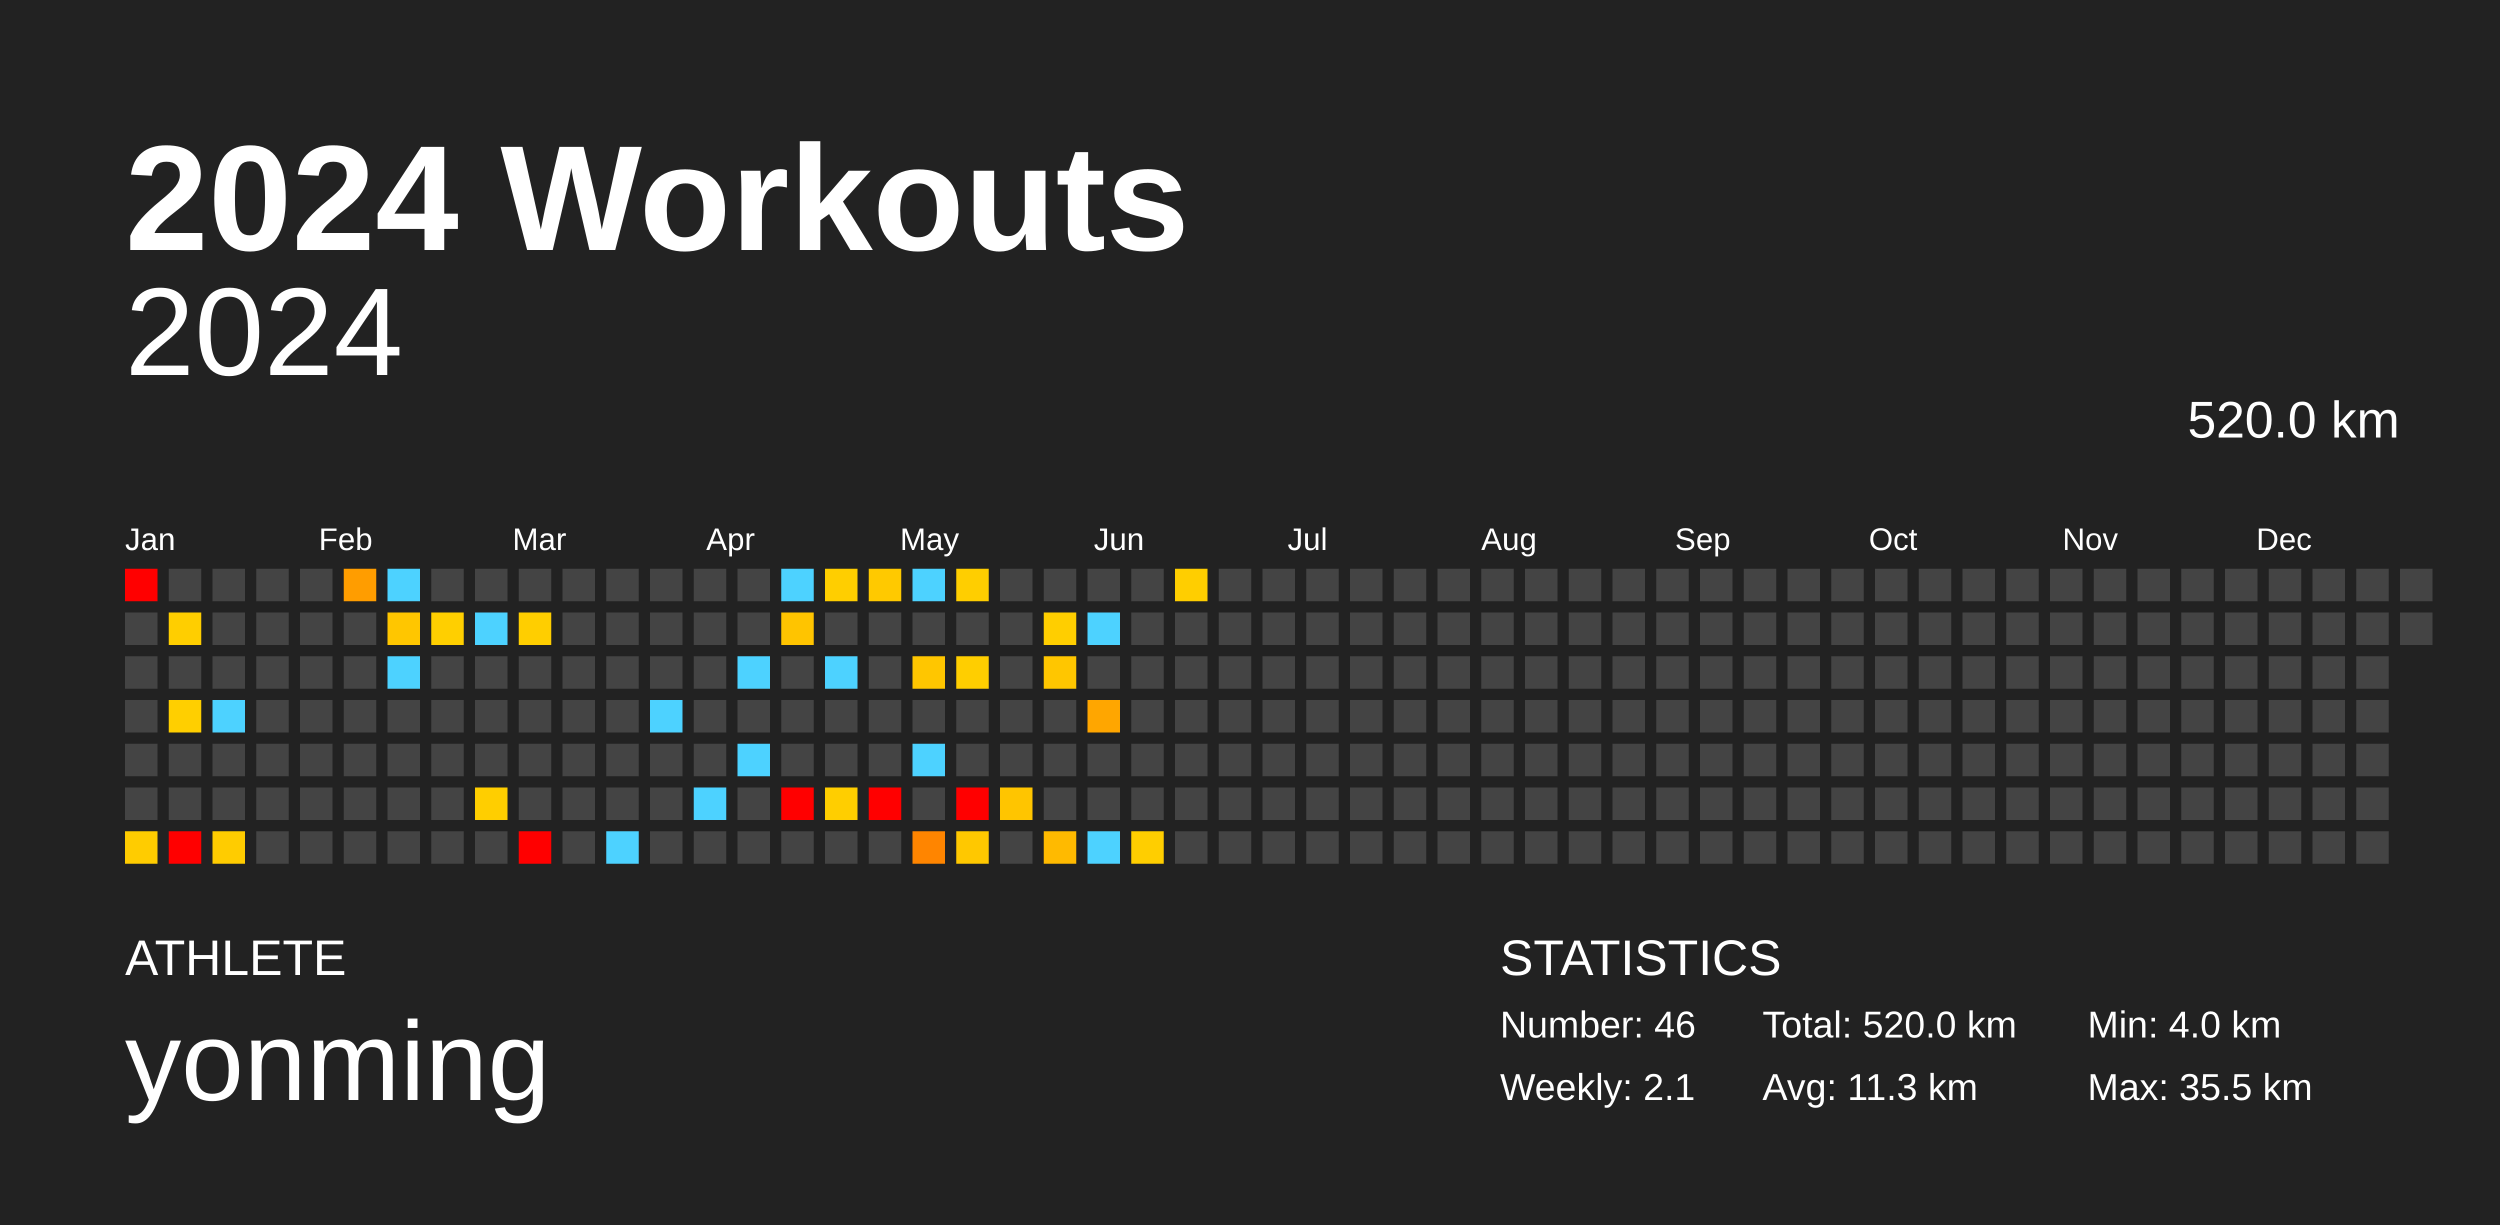
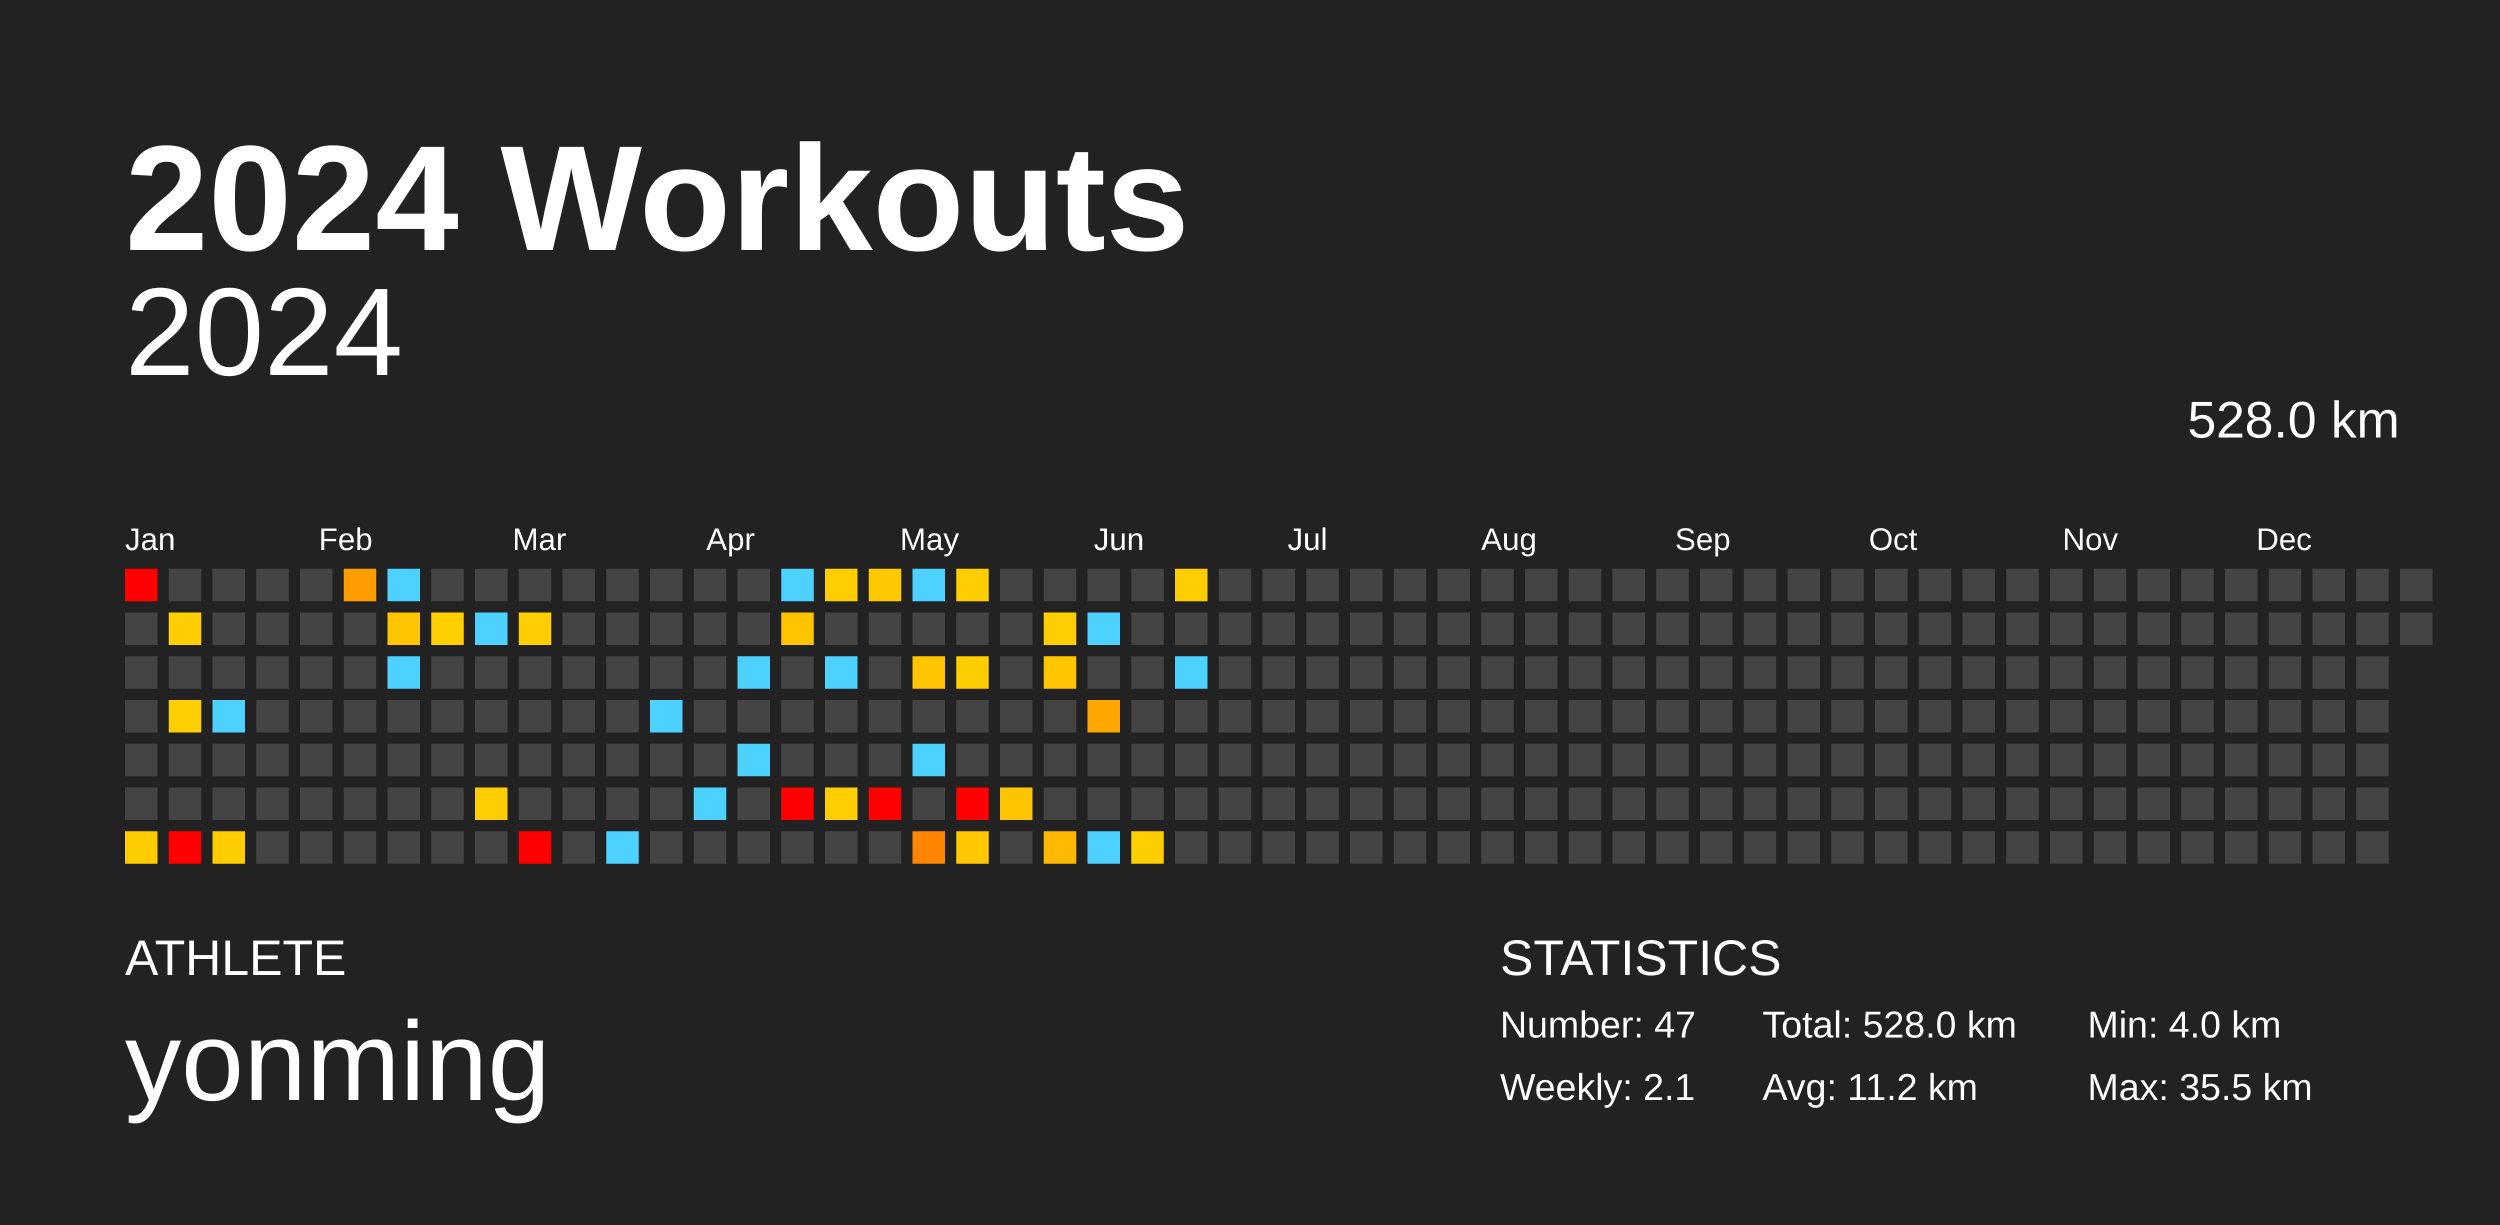
<svg xmlns="http://www.w3.org/2000/svg" baseProfile="full" height="98mm" version="1.1" viewBox="0,0,200,98" width="200mm">
  <defs />
  <rect fill="#222222" height="98" width="200" x="0" y="0" />
  <text fill="#FFFFFF" style="font-size:12px; font-family:Arial; font-weight:bold;" x="10" y="20">2024 Workouts</text>
  <text fill="#FFFFFF" style="font-size:4px; font-family:Arial" x="10" y="78">ATHLETE</text>
  <text fill="#FFFFFF" style="font-size:9px; font-family:Arial" x="10" y="88">yonming</text>
  <text fill="#FFFFFF" style="font-size:4px; font-family:Arial" x="120" y="78">STATISTICS</text>
-   <text fill="#FFFFFF" style="font-size:3px; font-family:Arial" x="120" y="83">Number: 46</text>
+   <text fill="#FFFFFF" style="font-size:3px; font-family:Arial" x="120" y="83">Number: 47</text>
  <text fill="#FFFFFF" style="font-size:3px; font-family:Arial" x="120" y="88">Weekly: 2.1</text>
-   <text fill="#FFFFFF" style="font-size:3px; font-family:Arial" x="141" y="83">Total: 520.0 km</text>
-   <text fill="#FFFFFF" style="font-size:3px; font-family:Arial" x="141" y="88">Avg: 11.3 km</text>
+   <text fill="#FFFFFF" style="font-size:3px; font-family:Arial" x="141" y="83">Total: 528.0 km</text>
+   <text fill="#FFFFFF" style="font-size:3px; font-family:Arial" x="141" y="88">Avg: 11.2 km</text>
  <text fill="#FFFFFF" style="font-size:3px; font-family:Arial" x="167" y="83">Min: 4.0 km</text>
  <text fill="#FFFFFF" style="font-size:3px; font-family:Arial" x="167" y="88">Max: 35.5 km</text>
  <text alignment-baseline="hanging" fill="#FFFFFF" style="font-size:10.0px; font-family:Arial;" x="10" y="30">2024</text>
-   <text alignment-baseline="hanging" fill="#FFFFFF" style="font-size:4.125px; font-family:Arial;" x="175" y="35">520.0 km</text>
+   <text alignment-baseline="hanging" fill="#FFFFFF" style="font-size:4.125px; font-family:Arial;" x="175" y="35">528.0 km</text>
  <text fill="#FFFFFF" style="font-size:2.5px; font-family:Arial" x="10.0" y="44">Jan</text>
  <text fill="#FFFFFF" style="font-size:2.5px; font-family:Arial" x="25.5" y="44">Feb</text>
  <text fill="#FFFFFF" style="font-size:2.5px; font-family:Arial" x="41.0" y="44">Mar</text>
  <text fill="#FFFFFF" style="font-size:2.5px; font-family:Arial" x="56.5" y="44">Apr</text>
  <text fill="#FFFFFF" style="font-size:2.5px; font-family:Arial" x="72.0" y="44">May</text>
  <text fill="#FFFFFF" style="font-size:2.5px; font-family:Arial" x="87.5" y="44">Jun</text>
  <text fill="#FFFFFF" style="font-size:2.5px; font-family:Arial" x="103.0" y="44">Jul</text>
  <text fill="#FFFFFF" style="font-size:2.5px; font-family:Arial" x="118.5" y="44">Aug</text>
  <text fill="#FFFFFF" style="font-size:2.5px; font-family:Arial" x="134.0" y="44">Sep</text>
  <text fill="#FFFFFF" style="font-size:2.5px; font-family:Arial" x="149.5" y="44">Oct</text>
  <text fill="#FFFFFF" style="font-size:2.5px; font-family:Arial" x="165.0" y="44">Nov</text>
  <text fill="#FFFFFF" style="font-size:2.5px; font-family:Arial" x="180.5" y="44">Dec</text>
  <rect fill="red" height="2.6" width="2.6" x="10.0" y="45.5" />
  <rect fill="#444444" height="2.6" width="2.6" x="10.0" y="49.0" />
  <rect fill="#444444" height="2.6" width="2.6" x="10.0" y="52.5" />
  <rect fill="#444444" height="2.6" width="2.6" x="10.0" y="56.0" />
  <rect fill="#444444" height="2.6" width="2.6" x="10.0" y="59.5" />
  <rect fill="#444444" height="2.6" width="2.6" x="10.0" y="63.0" />
  <rect fill="#ffcc00" height="2.6" width="2.6" x="10.0" y="66.5" />
  <rect fill="#444444" height="2.6" width="2.6" x="13.5" y="45.5" />
  <rect fill="#ffce00" height="2.6" width="2.6" x="13.5" y="49.0" />
  <rect fill="#444444" height="2.6" width="2.6" x="13.5" y="52.5" />
  <rect fill="#ffcf00" height="2.6" width="2.6" x="13.5" y="56.0" />
  <rect fill="#444444" height="2.6" width="2.6" x="13.5" y="59.5" />
  <rect fill="#444444" height="2.6" width="2.6" x="13.5" y="63.0" />
  <rect fill="red" height="2.6" width="2.6" x="13.5" y="66.5" />
  <rect fill="#444444" height="2.6" width="2.6" x="17.0" y="45.5" />
  <rect fill="#444444" height="2.6" width="2.6" x="17.0" y="49.0" />
  <rect fill="#444444" height="2.6" width="2.6" x="17.0" y="52.5" />
  <rect fill="#4dd2ff" height="2.6" width="2.6" x="17.0" y="56.0" />
  <rect fill="#444444" height="2.6" width="2.6" x="17.0" y="59.5" />
  <rect fill="#444444" height="2.6" width="2.6" x="17.0" y="63.0" />
  <rect fill="#ffcc00" height="2.6" width="2.6" x="17.0" y="66.5" />
  <rect fill="#444444" height="2.6" width="2.6" x="20.5" y="45.5" />
  <rect fill="#444444" height="2.6" width="2.6" x="20.5" y="49.0" />
  <rect fill="#444444" height="2.6" width="2.6" x="20.5" y="52.5" />
  <rect fill="#444444" height="2.6" width="2.6" x="20.5" y="56.0" />
  <rect fill="#444444" height="2.6" width="2.6" x="20.5" y="59.5" />
  <rect fill="#444444" height="2.6" width="2.6" x="20.5" y="63.0" />
  <rect fill="#444444" height="2.6" width="2.6" x="20.5" y="66.5" />
  <rect fill="#444444" height="2.6" width="2.6" x="24.0" y="45.5" />
  <rect fill="#444444" height="2.6" width="2.6" x="24.0" y="49.0" />
  <rect fill="#444444" height="2.6" width="2.6" x="24.0" y="52.5" />
  <rect fill="#444444" height="2.6" width="2.6" x="24.0" y="56.0" />
  <rect fill="#444444" height="2.6" width="2.6" x="24.0" y="59.5" />
  <rect fill="#444444" height="2.6" width="2.6" x="24.0" y="63.0" />
  <rect fill="#444444" height="2.6" width="2.6" x="24.0" y="66.5" />
  <rect fill="#ff9d00" height="2.6" width="2.6" x="27.5" y="45.5" />
  <rect fill="#444444" height="2.6" width="2.6" x="27.5" y="49.0" />
  <rect fill="#444444" height="2.6" width="2.6" x="27.5" y="52.5" />
  <rect fill="#444444" height="2.6" width="2.6" x="27.5" y="56.0" />
  <rect fill="#444444" height="2.6" width="2.6" x="27.5" y="59.5" />
  <rect fill="#444444" height="2.6" width="2.6" x="27.5" y="63.0" />
  <rect fill="#444444" height="2.6" width="2.6" x="27.5" y="66.5" />
  <rect fill="#4dd2ff" height="2.6" width="2.6" x="31.0" y="45.5" />
  <rect fill="#ffc600" height="2.6" width="2.6" x="31.0" y="49.0" />
  <rect fill="#4dd2ff" height="2.6" width="2.6" x="31.0" y="52.5" />
  <rect fill="#444444" height="2.6" width="2.6" x="31.0" y="56.0" />
  <rect fill="#444444" height="2.6" width="2.6" x="31.0" y="59.5" />
  <rect fill="#444444" height="2.6" width="2.6" x="31.0" y="63.0" />
  <rect fill="#444444" height="2.6" width="2.6" x="31.0" y="66.5" />
  <rect fill="#444444" height="2.6" width="2.6" x="34.5" y="45.5" />
  <rect fill="#ffcf00" height="2.6" width="2.6" x="34.5" y="49.0" />
  <rect fill="#444444" height="2.6" width="2.6" x="34.5" y="52.5" />
  <rect fill="#444444" height="2.6" width="2.6" x="34.5" y="56.0" />
  <rect fill="#444444" height="2.6" width="2.6" x="34.5" y="59.5" />
  <rect fill="#444444" height="2.6" width="2.6" x="34.5" y="63.0" />
  <rect fill="#444444" height="2.6" width="2.6" x="34.5" y="66.5" />
  <rect fill="#444444" height="2.6" width="2.6" x="38.0" y="45.5" />
  <rect fill="#4dd2ff" height="2.6" width="2.6" x="38.0" y="49.0" />
  <rect fill="#444444" height="2.6" width="2.6" x="38.0" y="52.5" />
  <rect fill="#444444" height="2.6" width="2.6" x="38.0" y="56.0" />
  <rect fill="#444444" height="2.6" width="2.6" x="38.0" y="59.5" />
  <rect fill="#ffce00" height="2.6" width="2.6" x="38.0" y="63.0" />
  <rect fill="#444444" height="2.6" width="2.6" x="38.0" y="66.5" />
  <rect fill="#444444" height="2.6" width="2.6" x="41.5" y="45.5" />
  <rect fill="#ffce00" height="2.6" width="2.6" x="41.5" y="49.0" />
  <rect fill="#444444" height="2.6" width="2.6" x="41.5" y="52.5" />
  <rect fill="#444444" height="2.6" width="2.6" x="41.5" y="56.0" />
  <rect fill="#444444" height="2.6" width="2.6" x="41.5" y="59.5" />
  <rect fill="#444444" height="2.6" width="2.6" x="41.5" y="63.0" />
  <rect fill="red" height="2.6" width="2.6" x="41.5" y="66.5" />
  <rect fill="#444444" height="2.6" width="2.6" x="45.0" y="45.5" />
  <rect fill="#444444" height="2.6" width="2.6" x="45.0" y="49.0" />
  <rect fill="#444444" height="2.6" width="2.6" x="45.0" y="52.5" />
  <rect fill="#444444" height="2.6" width="2.6" x="45.0" y="56.0" />
  <rect fill="#444444" height="2.6" width="2.6" x="45.0" y="59.5" />
  <rect fill="#444444" height="2.6" width="2.6" x="45.0" y="63.0" />
  <rect fill="#444444" height="2.6" width="2.6" x="45.0" y="66.5" />
  <rect fill="#444444" height="2.6" width="2.6" x="48.5" y="45.5" />
  <rect fill="#444444" height="2.6" width="2.6" x="48.5" y="49.0" />
  <rect fill="#444444" height="2.6" width="2.6" x="48.5" y="52.5" />
  <rect fill="#444444" height="2.6" width="2.6" x="48.5" y="56.0" />
  <rect fill="#444444" height="2.6" width="2.6" x="48.5" y="59.5" />
  <rect fill="#444444" height="2.6" width="2.6" x="48.5" y="63.0" />
  <rect fill="#4dd2ff" height="2.6" width="2.6" x="48.5" y="66.5" />
  <rect fill="#444444" height="2.6" width="2.6" x="52.0" y="45.5" />
  <rect fill="#444444" height="2.6" width="2.6" x="52.0" y="49.0" />
  <rect fill="#444444" height="2.6" width="2.6" x="52.0" y="52.5" />
  <rect fill="#4dd2ff" height="2.6" width="2.6" x="52.0" y="56.0" />
  <rect fill="#444444" height="2.6" width="2.6" x="52.0" y="59.5" />
  <rect fill="#444444" height="2.6" width="2.6" x="52.0" y="63.0" />
  <rect fill="#444444" height="2.6" width="2.6" x="52.0" y="66.5" />
  <rect fill="#444444" height="2.6" width="2.6" x="55.5" y="45.5" />
  <rect fill="#444444" height="2.6" width="2.6" x="55.5" y="49.0" />
  <rect fill="#444444" height="2.6" width="2.6" x="55.5" y="52.5" />
  <rect fill="#444444" height="2.6" width="2.6" x="55.5" y="56.0" />
  <rect fill="#444444" height="2.6" width="2.6" x="55.5" y="59.5" />
  <rect fill="#4dd2ff" height="2.6" width="2.6" x="55.5" y="63.0" />
  <rect fill="#444444" height="2.6" width="2.6" x="55.5" y="66.5" />
  <rect fill="#444444" height="2.6" width="2.6" x="59.0" y="45.5" />
  <rect fill="#444444" height="2.6" width="2.6" x="59.0" y="49.0" />
  <rect fill="#4dd2ff" height="2.6" width="2.6" x="59.0" y="52.5" />
  <rect fill="#444444" height="2.6" width="2.6" x="59.0" y="56.0" />
  <rect fill="#4dd2ff" height="2.6" width="2.6" x="59.0" y="59.5" />
  <rect fill="#444444" height="2.6" width="2.6" x="59.0" y="63.0" />
  <rect fill="#444444" height="2.6" width="2.6" x="59.0" y="66.5" />
  <rect fill="#4dd2ff" height="2.6" width="2.6" x="62.5" y="45.5" />
  <rect fill="#ffc400" height="2.6" width="2.6" x="62.5" y="49.0" />
  <rect fill="#444444" height="2.6" width="2.6" x="62.5" y="52.5" />
  <rect fill="#444444" height="2.6" width="2.6" x="62.5" y="56.0" />
  <rect fill="#444444" height="2.6" width="2.6" x="62.5" y="59.5" />
  <rect fill="red" height="2.6" width="2.6" x="62.5" y="63.0" />
  <rect fill="#444444" height="2.6" width="2.6" x="62.5" y="66.5" />
  <rect fill="#ffce00" height="2.6" width="2.6" x="66.0" y="45.5" />
  <rect fill="#444444" height="2.6" width="2.6" x="66.0" y="49.0" />
  <rect fill="#4dd2ff" height="2.6" width="2.6" x="66.0" y="52.5" />
  <rect fill="#444444" height="2.6" width="2.6" x="66.0" y="56.0" />
  <rect fill="#444444" height="2.6" width="2.6" x="66.0" y="59.5" />
  <rect fill="#ffce00" height="2.6" width="2.6" x="66.0" y="63.0" />
  <rect fill="#444444" height="2.6" width="2.6" x="66.0" y="66.5" />
  <rect fill="#ffc900" height="2.6" width="2.6" x="69.5" y="45.5" />
  <rect fill="#444444" height="2.6" width="2.6" x="69.5" y="49.0" />
  <rect fill="#444444" height="2.6" width="2.6" x="69.5" y="52.5" />
  <rect fill="#444444" height="2.6" width="2.6" x="69.5" y="56.0" />
  <rect fill="#444444" height="2.6" width="2.6" x="69.5" y="59.5" />
  <rect fill="red" height="2.6" width="2.6" x="69.5" y="63.0" />
  <rect fill="#444444" height="2.6" width="2.6" x="69.5" y="66.5" />
  <rect fill="#4dd2ff" height="2.6" width="2.6" x="73.0" y="45.5" />
  <rect fill="#444444" height="2.6" width="2.6" x="73.0" y="49.0" />
  <rect fill="#ffc600" height="2.6" width="2.6" x="73.0" y="52.5" />
  <rect fill="#444444" height="2.6" width="2.6" x="73.0" y="56.0" />
  <rect fill="#4dd2ff" height="2.6" width="2.6" x="73.0" y="59.5" />
  <rect fill="#444444" height="2.6" width="2.6" x="73.0" y="63.0" />
  <rect fill="#ff8500" height="2.6" width="2.6" x="73.0" y="66.5" />
  <rect fill="#ffce00" height="2.6" width="2.6" x="76.5" y="45.5" />
  <rect fill="#444444" height="2.6" width="2.6" x="76.5" y="49.0" />
  <rect fill="#ffce00" height="2.6" width="2.6" x="76.5" y="52.5" />
  <rect fill="#444444" height="2.6" width="2.6" x="76.5" y="56.0" />
  <rect fill="#444444" height="2.6" width="2.6" x="76.5" y="59.5" />
  <rect fill="red" height="2.6" width="2.6" x="76.5" y="63.0" />
  <rect fill="#ffc800" height="2.6" width="2.6" x="76.5" y="66.5" />
  <rect fill="#444444" height="2.6" width="2.6" x="80.0" y="45.5" />
  <rect fill="#444444" height="2.6" width="2.6" x="80.0" y="49.0" />
  <rect fill="#444444" height="2.6" width="2.6" x="80.0" y="52.5" />
  <rect fill="#444444" height="2.6" width="2.6" x="80.0" y="56.0" />
  <rect fill="#444444" height="2.6" width="2.6" x="80.0" y="59.5" />
  <rect fill="#ffc500" height="2.6" width="2.6" x="80.0" y="63.0" />
  <rect fill="#444444" height="2.6" width="2.6" x="80.0" y="66.5" />
  <rect fill="#444444" height="2.6" width="2.6" x="83.5" y="45.5" />
  <rect fill="#ffce00" height="2.6" width="2.6" x="83.5" y="49.0" />
  <rect fill="#ffc600" height="2.6" width="2.6" x="83.5" y="52.5" />
  <rect fill="#444444" height="2.6" width="2.6" x="83.5" y="56.0" />
  <rect fill="#444444" height="2.6" width="2.6" x="83.5" y="59.5" />
  <rect fill="#444444" height="2.6" width="2.6" x="83.5" y="63.0" />
  <rect fill="#ffba00" height="2.6" width="2.6" x="83.5" y="66.5" />
  <rect fill="#444444" height="2.6" width="2.6" x="87.0" y="45.5" />
  <rect fill="#4dd2ff" height="2.6" width="2.6" x="87.0" y="49.0" />
  <rect fill="#444444" height="2.6" width="2.6" x="87.0" y="52.5" />
  <rect fill="#ffa600" height="2.6" width="2.6" x="87.0" y="56.0" />
  <rect fill="#444444" height="2.6" width="2.6" x="87.0" y="59.5" />
  <rect fill="#444444" height="2.6" width="2.6" x="87.0" y="63.0" />
  <rect fill="#4dd2ff" height="2.6" width="2.6" x="87.0" y="66.5" />
  <rect fill="#444444" height="2.6" width="2.6" x="90.5" y="45.5" />
  <rect fill="#444444" height="2.6" width="2.6" x="90.5" y="49.0" />
  <rect fill="#444444" height="2.6" width="2.6" x="90.5" y="52.5" />
  <rect fill="#444444" height="2.6" width="2.6" x="90.5" y="56.0" />
  <rect fill="#444444" height="2.6" width="2.6" x="90.5" y="59.5" />
  <rect fill="#444444" height="2.6" width="2.6" x="90.5" y="63.0" />
  <rect fill="#ffce00" height="2.6" width="2.6" x="90.5" y="66.5" />
  <rect fill="#ffce00" height="2.6" width="2.6" x="94.0" y="45.5" />
  <rect fill="#444444" height="2.6" width="2.6" x="94.0" y="49.0" />
-   <rect fill="#444444" height="2.6" width="2.6" x="94.0" y="52.5" />
+   <rect fill="#4dd2ff" height="2.6" width="2.6" x="94.0" y="52.5" />
  <rect fill="#444444" height="2.6" width="2.6" x="94.0" y="56.0" />
  <rect fill="#444444" height="2.6" width="2.6" x="94.0" y="59.5" />
  <rect fill="#444444" height="2.6" width="2.6" x="94.0" y="63.0" />
  <rect fill="#444444" height="2.6" width="2.6" x="94.0" y="66.5" />
  <rect fill="#444444" height="2.6" width="2.6" x="97.5" y="45.5" />
  <rect fill="#444444" height="2.6" width="2.6" x="97.5" y="49.0" />
  <rect fill="#444444" height="2.6" width="2.6" x="97.5" y="52.5" />
  <rect fill="#444444" height="2.6" width="2.6" x="97.5" y="56.0" />
  <rect fill="#444444" height="2.6" width="2.6" x="97.5" y="59.5" />
  <rect fill="#444444" height="2.6" width="2.6" x="97.5" y="63.0" />
  <rect fill="#444444" height="2.6" width="2.6" x="97.5" y="66.5" />
  <rect fill="#444444" height="2.6" width="2.6" x="101.0" y="45.5" />
  <rect fill="#444444" height="2.6" width="2.6" x="101.0" y="49.0" />
  <rect fill="#444444" height="2.6" width="2.6" x="101.0" y="52.5" />
  <rect fill="#444444" height="2.6" width="2.6" x="101.0" y="56.0" />
  <rect fill="#444444" height="2.6" width="2.6" x="101.0" y="59.5" />
  <rect fill="#444444" height="2.6" width="2.6" x="101.0" y="63.0" />
  <rect fill="#444444" height="2.6" width="2.6" x="101.0" y="66.5" />
  <rect fill="#444444" height="2.6" width="2.6" x="104.5" y="45.5" />
  <rect fill="#444444" height="2.6" width="2.6" x="104.5" y="49.0" />
  <rect fill="#444444" height="2.6" width="2.6" x="104.5" y="52.5" />
  <rect fill="#444444" height="2.6" width="2.6" x="104.5" y="56.0" />
  <rect fill="#444444" height="2.6" width="2.6" x="104.5" y="59.5" />
  <rect fill="#444444" height="2.6" width="2.6" x="104.5" y="63.0" />
  <rect fill="#444444" height="2.6" width="2.6" x="104.5" y="66.5" />
  <rect fill="#444444" height="2.6" width="2.6" x="108.0" y="45.5" />
  <rect fill="#444444" height="2.6" width="2.6" x="108.0" y="49.0" />
  <rect fill="#444444" height="2.6" width="2.6" x="108.0" y="52.5" />
  <rect fill="#444444" height="2.6" width="2.6" x="108.0" y="56.0" />
  <rect fill="#444444" height="2.6" width="2.6" x="108.0" y="59.5" />
  <rect fill="#444444" height="2.6" width="2.6" x="108.0" y="63.0" />
  <rect fill="#444444" height="2.6" width="2.6" x="108.0" y="66.5" />
  <rect fill="#444444" height="2.6" width="2.6" x="111.5" y="45.5" />
  <rect fill="#444444" height="2.6" width="2.6" x="111.5" y="49.0" />
  <rect fill="#444444" height="2.6" width="2.6" x="111.5" y="52.5" />
  <rect fill="#444444" height="2.6" width="2.6" x="111.5" y="56.0" />
  <rect fill="#444444" height="2.6" width="2.6" x="111.5" y="59.5" />
  <rect fill="#444444" height="2.6" width="2.6" x="111.5" y="63.0" />
  <rect fill="#444444" height="2.6" width="2.6" x="111.5" y="66.5" />
  <rect fill="#444444" height="2.6" width="2.6" x="115.0" y="45.5" />
  <rect fill="#444444" height="2.6" width="2.6" x="115.0" y="49.0" />
  <rect fill="#444444" height="2.6" width="2.6" x="115.0" y="52.5" />
  <rect fill="#444444" height="2.6" width="2.6" x="115.0" y="56.0" />
  <rect fill="#444444" height="2.6" width="2.6" x="115.0" y="59.5" />
  <rect fill="#444444" height="2.6" width="2.6" x="115.0" y="63.0" />
  <rect fill="#444444" height="2.6" width="2.6" x="115.0" y="66.5" />
  <rect fill="#444444" height="2.6" width="2.6" x="118.5" y="45.5" />
  <rect fill="#444444" height="2.6" width="2.6" x="118.5" y="49.0" />
  <rect fill="#444444" height="2.6" width="2.6" x="118.5" y="52.5" />
  <rect fill="#444444" height="2.6" width="2.6" x="118.5" y="56.0" />
  <rect fill="#444444" height="2.6" width="2.6" x="118.5" y="59.5" />
  <rect fill="#444444" height="2.6" width="2.6" x="118.5" y="63.0" />
  <rect fill="#444444" height="2.6" width="2.6" x="118.5" y="66.5" />
  <rect fill="#444444" height="2.6" width="2.6" x="122.0" y="45.5" />
  <rect fill="#444444" height="2.6" width="2.6" x="122.0" y="49.0" />
  <rect fill="#444444" height="2.6" width="2.6" x="122.0" y="52.5" />
  <rect fill="#444444" height="2.6" width="2.6" x="122.0" y="56.0" />
  <rect fill="#444444" height="2.6" width="2.6" x="122.0" y="59.5" />
  <rect fill="#444444" height="2.6" width="2.6" x="122.0" y="63.0" />
  <rect fill="#444444" height="2.6" width="2.6" x="122.0" y="66.5" />
  <rect fill="#444444" height="2.6" width="2.6" x="125.5" y="45.5" />
  <rect fill="#444444" height="2.6" width="2.6" x="125.5" y="49.0" />
  <rect fill="#444444" height="2.6" width="2.6" x="125.5" y="52.5" />
  <rect fill="#444444" height="2.6" width="2.6" x="125.5" y="56.0" />
  <rect fill="#444444" height="2.6" width="2.6" x="125.5" y="59.5" />
  <rect fill="#444444" height="2.6" width="2.6" x="125.5" y="63.0" />
  <rect fill="#444444" height="2.6" width="2.6" x="125.5" y="66.5" />
  <rect fill="#444444" height="2.6" width="2.6" x="129.0" y="45.5" />
  <rect fill="#444444" height="2.6" width="2.6" x="129.0" y="49.0" />
  <rect fill="#444444" height="2.6" width="2.6" x="129.0" y="52.5" />
  <rect fill="#444444" height="2.6" width="2.6" x="129.0" y="56.0" />
  <rect fill="#444444" height="2.6" width="2.6" x="129.0" y="59.5" />
  <rect fill="#444444" height="2.6" width="2.6" x="129.0" y="63.0" />
  <rect fill="#444444" height="2.6" width="2.6" x="129.0" y="66.5" />
  <rect fill="#444444" height="2.6" width="2.6" x="132.5" y="45.5" />
  <rect fill="#444444" height="2.6" width="2.6" x="132.5" y="49.0" />
  <rect fill="#444444" height="2.6" width="2.6" x="132.5" y="52.5" />
  <rect fill="#444444" height="2.6" width="2.6" x="132.5" y="56.0" />
  <rect fill="#444444" height="2.6" width="2.6" x="132.5" y="59.5" />
  <rect fill="#444444" height="2.6" width="2.6" x="132.5" y="63.0" />
  <rect fill="#444444" height="2.6" width="2.6" x="132.5" y="66.5" />
  <rect fill="#444444" height="2.6" width="2.6" x="136.0" y="45.5" />
  <rect fill="#444444" height="2.6" width="2.6" x="136.0" y="49.0" />
  <rect fill="#444444" height="2.6" width="2.6" x="136.0" y="52.5" />
  <rect fill="#444444" height="2.6" width="2.6" x="136.0" y="56.0" />
  <rect fill="#444444" height="2.6" width="2.6" x="136.0" y="59.5" />
  <rect fill="#444444" height="2.6" width="2.6" x="136.0" y="63.0" />
  <rect fill="#444444" height="2.6" width="2.6" x="136.0" y="66.5" />
  <rect fill="#444444" height="2.6" width="2.6" x="139.5" y="45.5" />
  <rect fill="#444444" height="2.6" width="2.6" x="139.5" y="49.0" />
  <rect fill="#444444" height="2.6" width="2.6" x="139.5" y="52.5" />
  <rect fill="#444444" height="2.6" width="2.6" x="139.5" y="56.0" />
  <rect fill="#444444" height="2.6" width="2.6" x="139.5" y="59.5" />
  <rect fill="#444444" height="2.6" width="2.6" x="139.5" y="63.0" />
  <rect fill="#444444" height="2.6" width="2.6" x="139.5" y="66.5" />
  <rect fill="#444444" height="2.6" width="2.6" x="143.0" y="45.5" />
  <rect fill="#444444" height="2.6" width="2.6" x="143.0" y="49.0" />
  <rect fill="#444444" height="2.6" width="2.6" x="143.0" y="52.5" />
  <rect fill="#444444" height="2.6" width="2.6" x="143.0" y="56.0" />
  <rect fill="#444444" height="2.6" width="2.6" x="143.0" y="59.5" />
  <rect fill="#444444" height="2.6" width="2.6" x="143.0" y="63.0" />
  <rect fill="#444444" height="2.6" width="2.6" x="143.0" y="66.5" />
  <rect fill="#444444" height="2.6" width="2.6" x="146.5" y="45.5" />
  <rect fill="#444444" height="2.6" width="2.6" x="146.5" y="49.0" />
  <rect fill="#444444" height="2.6" width="2.6" x="146.5" y="52.5" />
  <rect fill="#444444" height="2.6" width="2.6" x="146.5" y="56.0" />
  <rect fill="#444444" height="2.6" width="2.6" x="146.5" y="59.5" />
  <rect fill="#444444" height="2.6" width="2.6" x="146.5" y="63.0" />
  <rect fill="#444444" height="2.6" width="2.6" x="146.5" y="66.5" />
  <rect fill="#444444" height="2.6" width="2.6" x="150.0" y="45.5" />
  <rect fill="#444444" height="2.6" width="2.6" x="150.0" y="49.0" />
  <rect fill="#444444" height="2.6" width="2.6" x="150.0" y="52.5" />
  <rect fill="#444444" height="2.6" width="2.6" x="150.0" y="56.0" />
  <rect fill="#444444" height="2.6" width="2.6" x="150.0" y="59.5" />
  <rect fill="#444444" height="2.6" width="2.6" x="150.0" y="63.0" />
  <rect fill="#444444" height="2.6" width="2.6" x="150.0" y="66.5" />
  <rect fill="#444444" height="2.6" width="2.6" x="153.5" y="45.5" />
  <rect fill="#444444" height="2.6" width="2.6" x="153.5" y="49.0" />
  <rect fill="#444444" height="2.6" width="2.6" x="153.5" y="52.5" />
  <rect fill="#444444" height="2.6" width="2.6" x="153.5" y="56.0" />
  <rect fill="#444444" height="2.6" width="2.6" x="153.5" y="59.5" />
  <rect fill="#444444" height="2.6" width="2.6" x="153.5" y="63.0" />
  <rect fill="#444444" height="2.6" width="2.6" x="153.5" y="66.5" />
  <rect fill="#444444" height="2.6" width="2.6" x="157.0" y="45.5" />
  <rect fill="#444444" height="2.6" width="2.6" x="157.0" y="49.0" />
  <rect fill="#444444" height="2.6" width="2.6" x="157.0" y="52.5" />
  <rect fill="#444444" height="2.6" width="2.6" x="157.0" y="56.0" />
  <rect fill="#444444" height="2.6" width="2.6" x="157.0" y="59.5" />
  <rect fill="#444444" height="2.6" width="2.6" x="157.0" y="63.0" />
  <rect fill="#444444" height="2.6" width="2.6" x="157.0" y="66.5" />
  <rect fill="#444444" height="2.6" width="2.6" x="160.5" y="45.5" />
  <rect fill="#444444" height="2.6" width="2.6" x="160.5" y="49.0" />
  <rect fill="#444444" height="2.6" width="2.6" x="160.5" y="52.5" />
  <rect fill="#444444" height="2.6" width="2.6" x="160.5" y="56.0" />
  <rect fill="#444444" height="2.6" width="2.6" x="160.5" y="59.5" />
  <rect fill="#444444" height="2.6" width="2.6" x="160.5" y="63.0" />
  <rect fill="#444444" height="2.6" width="2.6" x="160.5" y="66.5" />
  <rect fill="#444444" height="2.6" width="2.6" x="164.0" y="45.5" />
  <rect fill="#444444" height="2.6" width="2.6" x="164.0" y="49.0" />
  <rect fill="#444444" height="2.6" width="2.6" x="164.0" y="52.5" />
  <rect fill="#444444" height="2.6" width="2.6" x="164.0" y="56.0" />
  <rect fill="#444444" height="2.6" width="2.6" x="164.0" y="59.5" />
  <rect fill="#444444" height="2.6" width="2.6" x="164.0" y="63.0" />
  <rect fill="#444444" height="2.6" width="2.6" x="164.0" y="66.5" />
  <rect fill="#444444" height="2.6" width="2.6" x="167.5" y="45.5" />
  <rect fill="#444444" height="2.6" width="2.6" x="167.5" y="49.0" />
  <rect fill="#444444" height="2.6" width="2.6" x="167.5" y="52.5" />
  <rect fill="#444444" height="2.6" width="2.6" x="167.5" y="56.0" />
  <rect fill="#444444" height="2.6" width="2.6" x="167.5" y="59.5" />
  <rect fill="#444444" height="2.6" width="2.6" x="167.5" y="63.0" />
  <rect fill="#444444" height="2.6" width="2.6" x="167.5" y="66.5" />
  <rect fill="#444444" height="2.6" width="2.6" x="171.0" y="45.5" />
  <rect fill="#444444" height="2.6" width="2.6" x="171.0" y="49.0" />
  <rect fill="#444444" height="2.6" width="2.6" x="171.0" y="52.5" />
  <rect fill="#444444" height="2.6" width="2.6" x="171.0" y="56.0" />
  <rect fill="#444444" height="2.6" width="2.6" x="171.0" y="59.5" />
  <rect fill="#444444" height="2.6" width="2.6" x="171.0" y="63.0" />
  <rect fill="#444444" height="2.6" width="2.6" x="171.0" y="66.5" />
  <rect fill="#444444" height="2.6" width="2.6" x="174.5" y="45.5" />
  <rect fill="#444444" height="2.6" width="2.6" x="174.5" y="49.0" />
  <rect fill="#444444" height="2.6" width="2.6" x="174.5" y="52.5" />
  <rect fill="#444444" height="2.6" width="2.6" x="174.5" y="56.0" />
  <rect fill="#444444" height="2.6" width="2.6" x="174.5" y="59.5" />
  <rect fill="#444444" height="2.6" width="2.6" x="174.5" y="63.0" />
  <rect fill="#444444" height="2.6" width="2.6" x="174.5" y="66.5" />
  <rect fill="#444444" height="2.6" width="2.6" x="178.0" y="45.5" />
  <rect fill="#444444" height="2.6" width="2.6" x="178.0" y="49.0" />
  <rect fill="#444444" height="2.6" width="2.6" x="178.0" y="52.5" />
  <rect fill="#444444" height="2.6" width="2.6" x="178.0" y="56.0" />
  <rect fill="#444444" height="2.6" width="2.6" x="178.0" y="59.5" />
  <rect fill="#444444" height="2.6" width="2.6" x="178.0" y="63.0" />
  <rect fill="#444444" height="2.6" width="2.6" x="178.0" y="66.5" />
  <rect fill="#444444" height="2.6" width="2.6" x="181.5" y="45.5" />
  <rect fill="#444444" height="2.6" width="2.6" x="181.5" y="49.0" />
  <rect fill="#444444" height="2.6" width="2.6" x="181.5" y="52.5" />
  <rect fill="#444444" height="2.6" width="2.6" x="181.5" y="56.0" />
  <rect fill="#444444" height="2.6" width="2.6" x="181.5" y="59.5" />
  <rect fill="#444444" height="2.6" width="2.6" x="181.5" y="63.0" />
  <rect fill="#444444" height="2.6" width="2.6" x="181.5" y="66.5" />
  <rect fill="#444444" height="2.6" width="2.6" x="185.0" y="45.5" />
  <rect fill="#444444" height="2.6" width="2.6" x="185.0" y="49.0" />
  <rect fill="#444444" height="2.6" width="2.6" x="185.0" y="52.5" />
  <rect fill="#444444" height="2.6" width="2.6" x="185.0" y="56.0" />
  <rect fill="#444444" height="2.6" width="2.6" x="185.0" y="59.5" />
  <rect fill="#444444" height="2.6" width="2.6" x="185.0" y="63.0" />
  <rect fill="#444444" height="2.6" width="2.6" x="185.0" y="66.5" />
  <rect fill="#444444" height="2.6" width="2.6" x="188.5" y="45.5" />
  <rect fill="#444444" height="2.6" width="2.6" x="188.5" y="49.0" />
  <rect fill="#444444" height="2.6" width="2.6" x="188.5" y="52.5" />
  <rect fill="#444444" height="2.6" width="2.6" x="188.5" y="56.0" />
  <rect fill="#444444" height="2.6" width="2.6" x="188.5" y="59.5" />
  <rect fill="#444444" height="2.6" width="2.6" x="188.5" y="63.0" />
  <rect fill="#444444" height="2.6" width="2.6" x="188.5" y="66.5" />
  <rect fill="#444444" height="2.6" width="2.6" x="192.0" y="45.5" />
  <rect fill="#444444" height="2.6" width="2.6" x="192.0" y="49.0" />
</svg>
